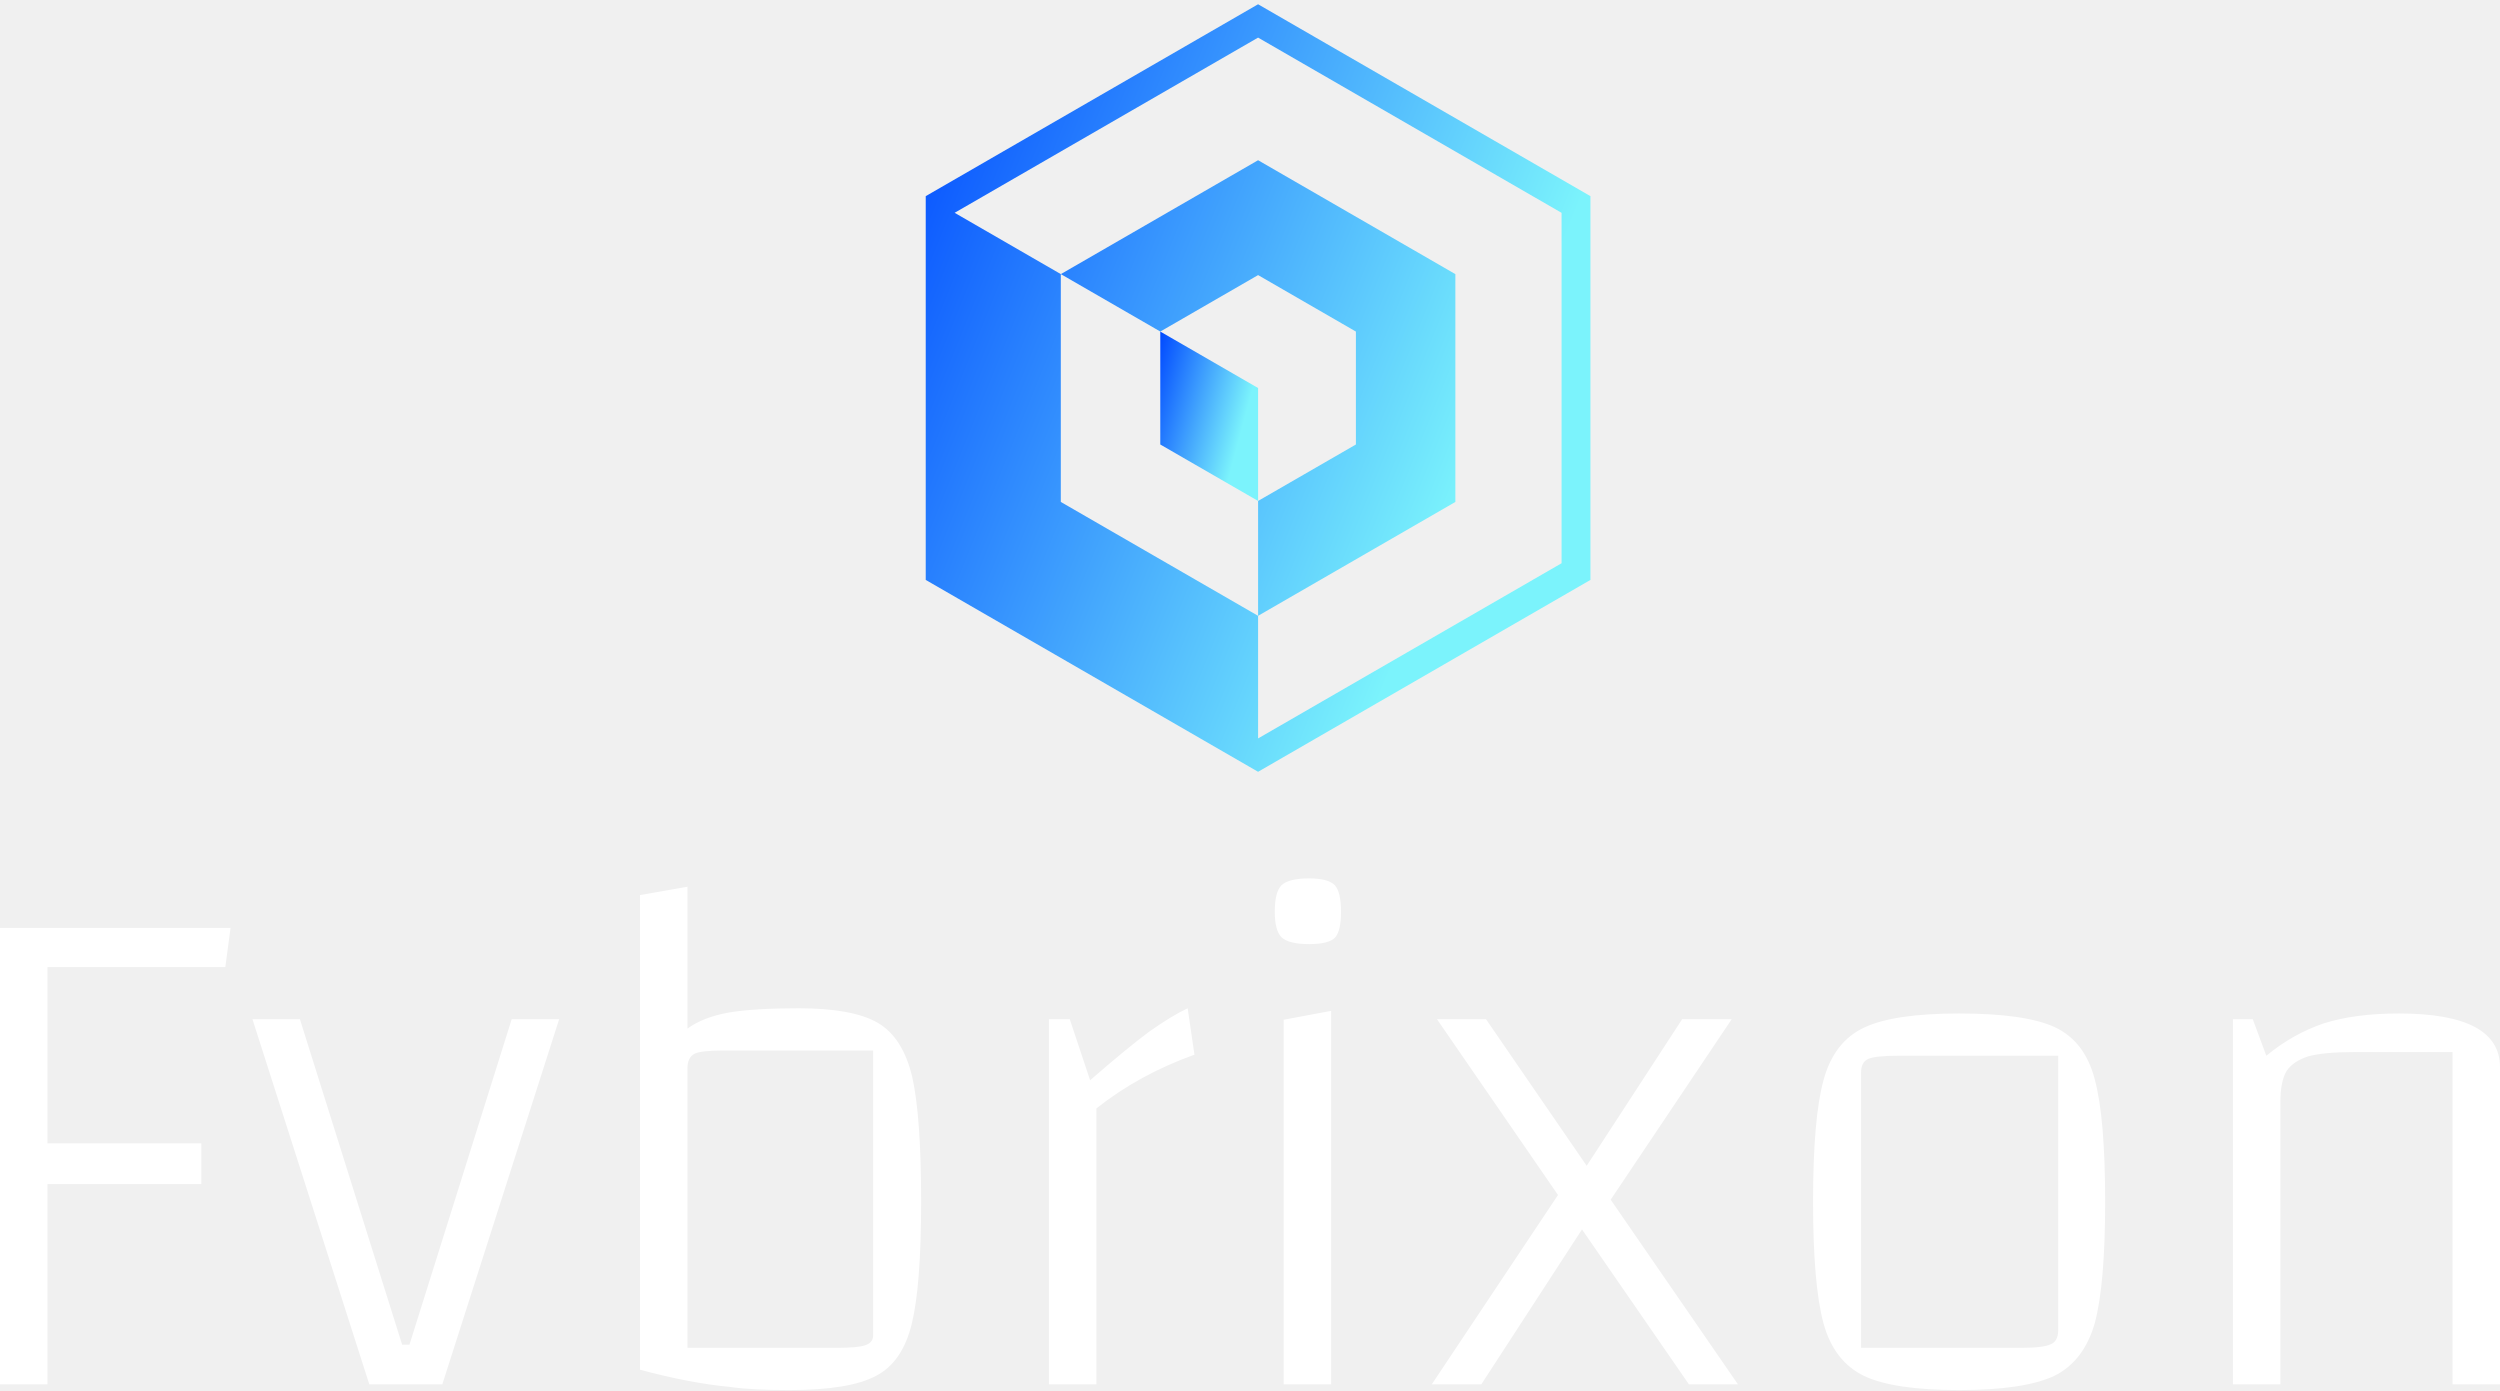
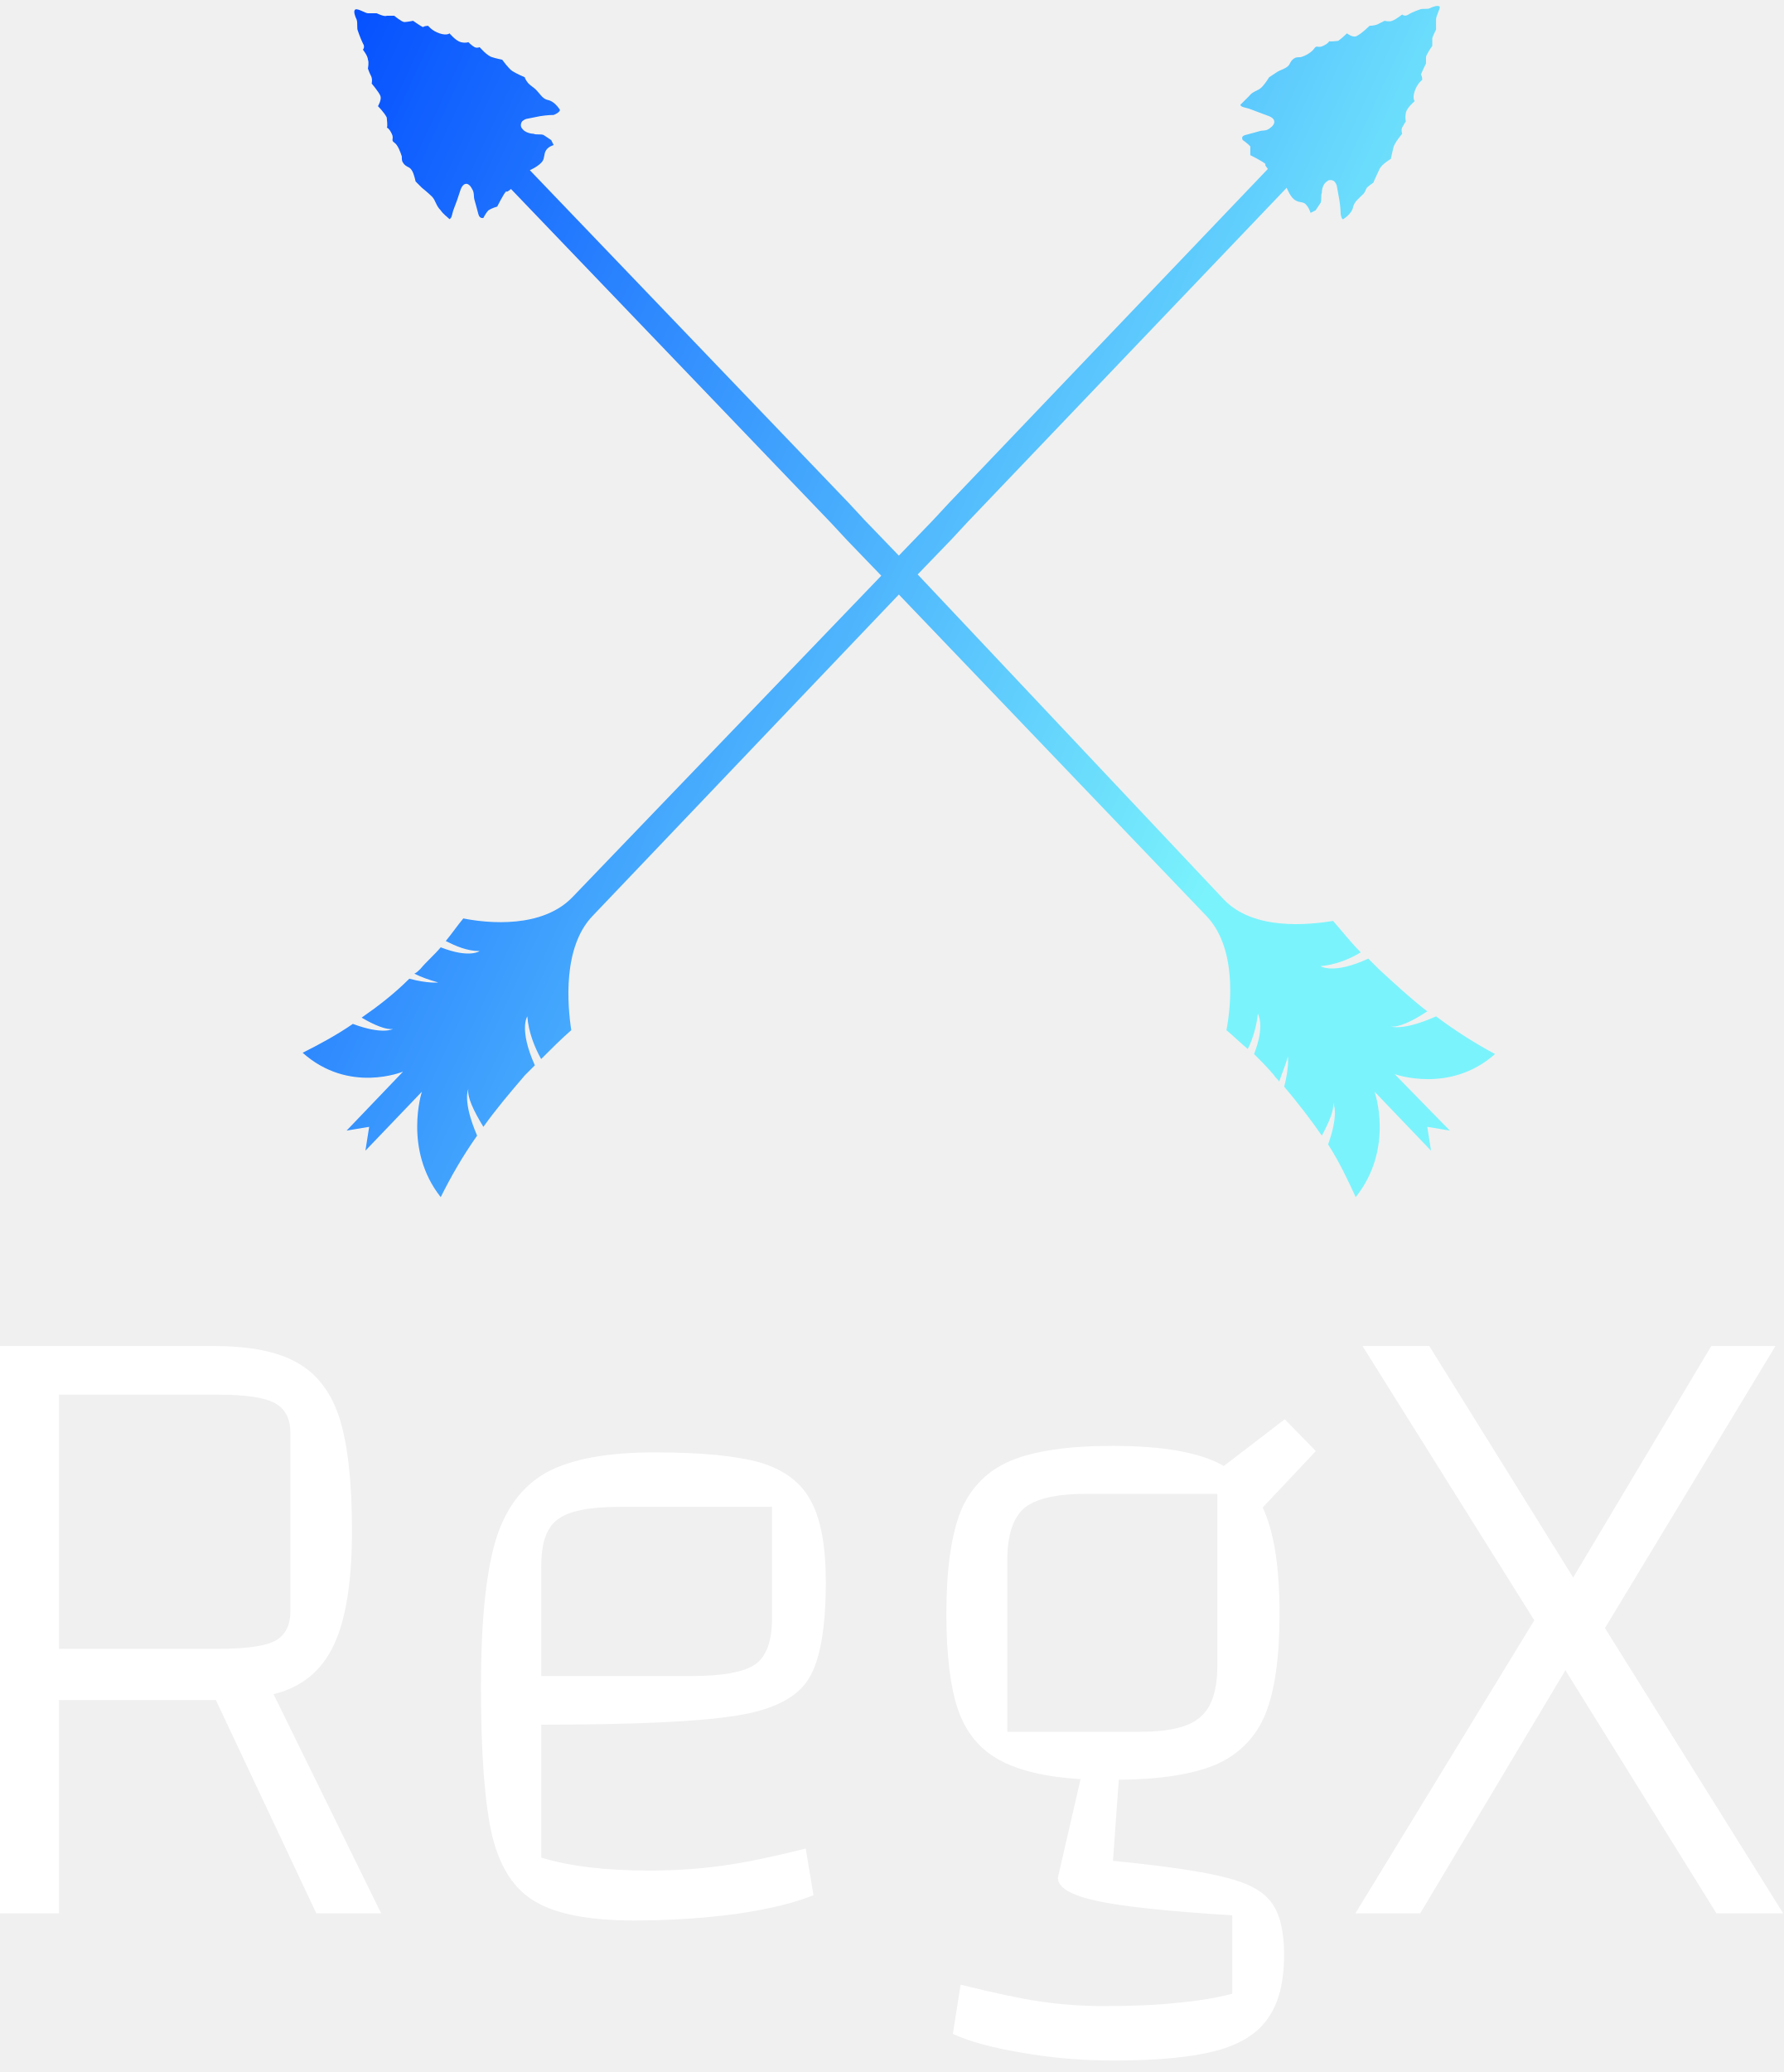
- <svg xmlns="http://www.w3.org/2000/svg" data-v-423bf9ae="" viewBox="0 0 293.15 163" class="iconAbove">
-   <g data-v-423bf9ae="" id="7b1f192a-947b-4ea0-a6e5-512d63ca6b2f" fill="#FFFFFF" transform="matrix(6.116207,0,0,6.116207,-8.929664,57.25077)">
-     <path d="M2.37 13.34L2.37 17.18L1.46 17.18L1.46 8.43L5.88 8.43L5.78 9.18L2.37 9.18L2.37 12.56L5.32 12.56L5.32 13.34L2.37 13.34ZM6.30 10.18L7.21 10.18L9.17 16.42L9.31 16.42L11.27 10.18L12.18 10.18L9.94 17.18L8.54 17.18L6.30 10.18ZM19.12 13.68Q19.12 15.29 18.94 16.02Q18.76 16.76 18.25 17.02Q17.74 17.29 16.60 17.29L16.60 17.29L16.59 17.29Q15.86 17.29 15.46 17.23L15.46 17.23Q14.70 17.16 13.73 16.90L13.73 16.90L13.73 7.80L14.64 7.64L14.64 10.36Q14.94 10.14 15.44 10.05Q15.93 9.97 16.77 9.97L16.77 9.97Q17.81 9.97 18.29 10.25Q18.77 10.53 18.95 11.29Q19.12 12.05 19.12 13.68L19.12 13.68ZM18.20 16.24L18.20 10.78L15.32 10.78Q14.91 10.78 14.78 10.84Q14.64 10.91 14.64 11.12L14.64 11.12L14.64 16.48L17.51 16.48Q17.91 16.48 18.05 16.43Q18.20 16.38 18.20 16.24L18.20 16.24ZM21.97 10.18L22.36 11.35Q23.06 10.74 23.49 10.42Q23.93 10.11 24.23 9.97L24.23 9.97L24.36 10.86Q23.30 11.24 22.48 11.89L22.48 11.89L22.48 17.18L21.57 17.18L21.57 10.18L21.97 10.18ZM25.90 17.18L25.90 17.18ZM26.07 10.19L26.98 10.02L26.98 17.18L26.07 17.18L26.07 10.19ZM26.56 8.74Q26.17 8.74 26.03 8.61Q25.90 8.48 25.90 8.12L25.90 8.12Q25.90 7.74 26.03 7.61Q26.17 7.48 26.56 7.48L26.56 7.48Q26.92 7.48 27.05 7.61Q27.17 7.74 27.17 8.12L27.17 8.12Q27.17 8.48 27.06 8.61Q26.94 8.74 26.56 8.74L26.56 8.74ZM34.78 17.18L33.84 17.18L31.79 14.21L29.86 17.18L28.91 17.18L31.33 13.55L29.01 10.18L29.95 10.18L31.88 12.99L33.71 10.18L34.66 10.18L32.34 13.64L34.78 17.18ZM39.02 17.29Q37.77 17.29 37.20 17.02Q36.62 16.74 36.42 16.01Q36.22 15.27 36.22 13.68L36.22 13.68Q36.22 12.08 36.42 11.35Q36.62 10.61 37.20 10.34Q37.77 10.07 39.02 10.07L39.02 10.07Q40.28 10.07 40.85 10.33Q41.43 10.60 41.62 11.33Q41.82 12.07 41.82 13.68L41.82 13.68Q41.82 15.27 41.62 16.01Q41.41 16.74 40.84 17.02Q40.26 17.29 39.02 17.29L39.02 17.29ZM37.14 16.48L40.21 16.48Q40.64 16.48 40.78 16.41Q40.92 16.35 40.92 16.14L40.92 16.14L40.92 10.88L37.86 10.88Q37.42 10.88 37.28 10.94Q37.14 11.00 37.14 11.21L37.14 11.21L37.14 16.48ZM44.27 17.18L44.27 10.18L44.65 10.18L44.91 10.88Q45.42 10.46 46.01 10.26Q46.61 10.07 47.45 10.07L47.45 10.07Q49.39 10.07 49.39 11.10L49.39 11.10L49.39 17.18L48.48 17.18L48.48 10.81L46.59 10.81Q46.02 10.81 45.72 10.89Q45.43 10.98 45.30 11.17Q45.18 11.37 45.18 11.76L45.18 11.76L45.18 17.18L44.27 17.18Z" />
+ <svg xmlns="http://www.w3.org/2000/svg" data-v-423bf9ae="" viewBox="0 0 149.782 174" class="iconAbove">
+   <g data-v-423bf9ae="" id="0eef86ad-98d8-48f2-a7ec-7c9f2aed3c40" fill="#FFFFFF" transform="matrix(5.444646,0,0,5.444646,-7.949182,67.13799)">
+     <path d="M7.34 17.18L6.34 17.18L4.79 13.89L2.37 13.89L2.37 17.18L1.46 17.18L1.46 8.43L4.76 8.43Q5.60 8.43 6.05 8.69Q6.51 8.95 6.70 9.55Q6.89 10.16 6.89 11.28L6.89 11.28Q6.89 12.45 6.61 13.04Q6.33 13.64 5.68 13.80L5.68 13.80L7.34 17.18ZM2.37 9.18L2.37 13.10L4.83 13.10Q5.46 13.10 5.70 12.98Q5.94 12.85 5.94 12.52L5.94 12.52L5.94 9.77Q5.94 9.44 5.70 9.31Q5.46 9.18 4.83 9.18L4.83 9.18L2.37 9.18ZM11.48 16.52Q12.04 16.52 12.57 16.45Q13.10 16.38 13.89 16.18L13.89 16.18L14.01 16.90Q13.57 17.08 12.81 17.19Q12.05 17.29 11.24 17.29L11.24 17.29Q10.21 17.29 9.72 17.00Q9.23 16.72 9.05 15.97Q8.88 15.23 8.88 13.68L8.88 13.68Q8.88 12.21 9.10 11.45Q9.32 10.70 9.89 10.38Q10.46 10.07 11.56 10.07L11.56 10.07Q12.64 10.07 13.20 10.23Q13.75 10.40 13.97 10.82Q14.20 11.24 14.20 12.07L14.20 12.07Q14.20 13.15 13.93 13.57Q13.66 14 12.82 14.13Q11.97 14.27 9.81 14.27L9.81 14.27L9.81 16.32Q10.46 16.52 11.48 16.52L11.48 16.52ZM11.03 10.91Q10.32 10.91 10.07 11.10Q9.81 11.28 9.81 11.82L9.81 11.82L9.81 13.52L12.12 13.52Q12.85 13.52 13.11 13.34Q13.37 13.16 13.37 12.63L13.37 12.63L13.37 10.91L11.03 10.91ZM18.63 16.37Q19.85 16.49 20.38 16.63Q20.90 16.76 21.08 17.02Q21.27 17.28 21.27 17.82L21.27 17.82Q21.27 18.45 21.02 18.80Q20.78 19.15 20.22 19.30Q19.66 19.45 18.63 19.45L18.63 19.45Q17.91 19.45 17.23 19.33Q16.56 19.22 16.16 19.04L16.16 19.04L16.28 18.28Q17.04 18.47 17.51 18.54Q17.99 18.61 18.49 18.61L18.49 18.61Q19.17 18.61 19.62 18.56Q20.08 18.52 20.47 18.42L20.47 18.42L20.47 17.21Q19.00 17.12 18.39 16.99Q17.78 16.86 17.78 16.63L17.78 16.63L18.13 15.11Q17.32 15.06 16.87 14.81Q16.42 14.56 16.24 14.04Q16.06 13.51 16.06 12.56L16.06 12.56Q16.06 11.54 16.28 10.98Q16.51 10.43 17.05 10.20Q17.60 9.97 18.62 9.97L18.62 9.97Q19.81 9.97 20.34 10.28L20.34 10.28L21.28 9.56L21.76 10.05L20.94 10.92Q21.20 11.47 21.20 12.56L21.20 12.56Q21.20 13.57 20.98 14.11Q20.76 14.64 20.23 14.88Q19.70 15.11 18.72 15.12L18.72 15.12L18.63 16.37ZM17.00 11.73L17.00 14.38L19.04 14.38Q19.73 14.38 19.98 14.15Q20.24 13.93 20.24 13.36L20.24 13.36L20.24 10.71L18.21 10.71Q17.53 10.71 17.26 10.93Q17.00 11.16 17.00 11.73L17.00 11.73ZM28.97 17.18L27.94 17.18L25.61 13.43L23.37 17.18L22.37 17.18L25.13 12.66L22.48 8.43L23.51 8.43L25.73 12.00L27.86 8.43L28.85 8.43L26.22 12.78L28.97 17.18Z" />
  </g>
  <defs data-v-423bf9ae="">
-     <linearGradient data-v-423bf9ae="" gradientTransform="rotate(25)" id="c50bc3cc-41e7-41dc-b767-b2b5ad2a67cd" x1="0%" y1="0%" x2="100%" y2="0%">
+     <linearGradient data-v-423bf9ae="" gradientTransform="rotate(25)" id="3c7c298f-440a-41ff-8bd7-95d85ebd07db" x1="0%" y1="0%" x2="100%" y2="0%">
      <stop data-v-423bf9ae="" offset="0%" style="stop-color: rgb(0, 73, 255); stop-opacity: 1;" />
      <stop data-v-423bf9ae="" offset="100%" style="stop-color: rgb(123, 243, 252); stop-opacity: 1;" />
    </linearGradient>
  </defs>
-   <g data-v-423bf9ae="" id="6aa9ba39-8fd8-40f4-b8bd-47233a430cfc" transform="matrix(1.2,0,0,1.2,87.5236,-14.5)" stroke="none" fill="url(#c50bc3cc-41e7-41dc-b767-b2b5ad2a67cd)">
-     <path d="M82.474 31.249 49.999 12.5 17.526 31.248l-.003.002v37.501L49.999 87.5l.001-.001 32.476-18.748V31.25zm-2.82 35.872L50 84.24V72.259v.001L30.722 61.131v-22.26l.002-.002 9.721 5.612h.001L50 38.965l9.555 5.517h.001l.001.001v11.035L50 61.034v11.225l19.278-11.128v-22.26l-.002-.001-.001-.001L50 27.74 30.724 38.869l-10.376-5.991 29.651-17.12 29.652 17.12.003.002z" />
-     <path d="M40.443 44.483v11.035L50 61.035V50l-9.556-5.518z" />
+   <g data-v-423bf9ae="" id="d7d0ad72-3c80-4110-804b-b23b1914e765" transform="matrix(1.054284,0,0,1.054284,22.78579,-2.154672)" stroke="none" fill="url(#3c7c298f-440a-41ff-8bd7-95d85ebd07db)">
+     <path d="M89.5 87.6s4.4 1.6 8-1.6c-1.5-.8-3.1-1.8-4.7-3-2.7 1.2-3.6.8-3.6.8.6.1 1.7-.4 2.9-1.2-1.3-1-2.6-2.2-3.9-3.4l-.8-.8c-2.8 1.3-3.8.6-3.8.6 1.2-.1 2.4-.6 3.2-1.1-.8-.8-1.5-1.7-2.2-2.5-1.9.3-6.3.8-8.7-1.7L51.5 47.8l2.7-2.8 1.3-1.4L80.9 17s.3.8.7 1c.3.2.6.1.8.3.3.3.4.7.4.7l.4-.2.4-.6c.1-.2 0-.6.1-.8 0-.3.1-.7.4-.9.2-.2.5-.1.6 0s.2.3.2.4l.2 1.1s.1.6.1 1.1c.1.5.2.4.2.4s.7-.4.8-1c.1-.4.5-.7.8-1 .2-.2.2-.5.4-.6.1-.1.4-.3.4-.3s.3-.7.5-1.1.9-.8.9-.8.1-.5.2-.9.7-1.1.7-1.1-.1-.3 0-.5.3-.5.3-.5-.1-.2 0-.7c.1-.4.7-.9.7-.9s-.2-.2 0-.8.6-.9.6-.9 0-.3-.1-.4c0-.1.4-.9.4-.9v-.5c0-.2.5-.9.5-.9v-.6c0-.1.3-.7.3-.7v-.8c0-.3.3-.8.3-1-.1-.2-.6 0-.8.1s-.6 0-.8.1c0 0-.6.2-.9.4s-.5 0-.5 0-.5.4-.8.5c-.2.1-.6 0-.6 0l-.6.3c-.3.1-.6.1-.6.1s-.6.6-1 .8c-.3.2-.8-.2-.8-.2s-.4.4-.7.6c-.1 0-.8.1-.7 0-.1.2-.3.3-.5.4-.4.2-.5-.1-.7.2s-.7.6-1.1.7c-.2 0-.4 0-.5.1-.2.1-.3.3-.4.5-.2.3-.7.4-1 .6l-.6.4s-.3.5-.6.8-.7.3-1 .7l-.7.7c.1.2.4.2.7.3l.8.3.8.3c.5.2.6.6 0 1-.3.2-.5.1-.8.2 0 0-.7.2-1.1.3s-.2.4-.2.4.3.2.6.5v.7s1 .5 1.2.7c.1.1-.2-.1.2.4L54 42.1l-1.3 1.4-2.7 2.8-2.7-2.8-1.3-1.4-25.4-26.5s.7-.3 1-.7c.2-.3.1-.6.3-.9s.6-.4.6-.4l-.2-.4-.6-.4c-.2-.1-.6 0-.8-.1-.2 0-.7-.1-.9-.4-.2-.2-.1-.5 0-.6s.3-.2.4-.2l1-.2s.6-.1 1.1-.1c.5-.2.5-.4.5-.4s-.4-.7-1-.8c-.4-.1-.6-.5-.9-.8-.2-.2-.4-.3-.6-.5-.1-.1-.3-.4-.3-.5 0 0-.7-.3-1-.5s-.8-.9-.8-.9-.5-.1-.8-.2c-.4-.1-1-.8-1-.8s-.2.1-.4 0-.5-.4-.5-.4-.2.1-.6 0-.9-.7-.9-.7-.2.2-.8 0-.9-.6-.9-.6-.3 0-.4.1c-.1 0-.8-.5-.8-.5s-.5.1-.7.1-.8-.5-.8-.5h-.6c-.2.1-.8-.2-.8-.2h-.7c-.2 0-.8-.4-1-.3s0 .6.1.8c.1.3 0 .7.1.9 0 0 .2.6.4 1 .2.3 0 .5 0 .5s.4.5.4.8c.1.2 0 .7 0 .7s.1.3.2.5c.2.3.1.7.1.7s.6.7.7 1-.2.8-.2.8.5.5.7.9c0 .1.1.8 0 .8.2.1.3.3.4.5.2.4-.1.5.2.7s.5.8.6 1.1c0 .2 0 .4.1.5.1.2.3.3.5.4.3.2.4.7.5 1.1l.5.5s.5.4.8.7.3.7.7 1.1c.2.3.5.5.7.7.2-.1.2-.4.3-.7l.3-.8.3-.9c.2-.5.6-.6.9 0 .2.3.1.6.2.9 0 0 .2.7.3 1.1s.4.3.4.3.2-.4.4-.6c.3-.2.7-.3.7-.3s.5-1 .7-1.2c.1-.1-.1.2.4-.2l25.5 26.6 1.3 1.4 2.7 2.8L24 73.5c-2.4 2.5-6.7 2.1-8.7 1.7-.5.6-.9 1.2-1.4 1.8.8.4 1.7.8 2.7.8 0 0-.8.6-3.1-.3-.5.6-1.1 1.1-1.6 1.7-.2.2-.3.3-.5.4.6.3 1.2.5 1.9.7 0 0-.8.1-2.3-.3-1.2 1.2-2.5 2.2-3.8 3.1 1 .6 2 1 2.5.9 0 0-.8.5-3.2-.4-1.3.9-2.8 1.7-4 2.3 3.7 3.3 8 1.5 8 1.5L6 92.1l1.8-.3-.3 1.9L12 89s-1.5 4.6 1.5 8.4c.8-1.6 1.7-3.2 2.9-4.9-1.2-2.8-.7-3.7-.7-3.7-.1.6.4 1.7 1.2 3 1-1.4 2.1-2.7 3.3-4.1l.8-.8c-1.3-2.9-.6-3.9-.6-3.9.1 1.3.6 2.5 1.1 3.4.8-.8 1.6-1.6 2.4-2.3-.3-2-.7-6.6 1.7-9.1L50 49.4 74.5 75c2.4 2.5 2 7 1.6 9.1.6.5 1.1 1 1.7 1.5.4-.8.7-1.8.8-2.8 0 0 .6.9-.3 3.2.5.5 1.1 1.1 1.6 1.7.1.2.3.3.4.5.2-.6.5-1.3.7-2 0 0 .1.9-.3 2.4q1.65 1.95 3 3.9c.6-1.1 1-2.1.9-2.6 0 0 .5.8-.4 3.3.9 1.4 1.6 2.9 2.2 4.2 3.1-3.9 1.5-8.4 1.5-8.4l4.5 4.7-.3-1.9 1.8.3z" />
  </g>
</svg>
